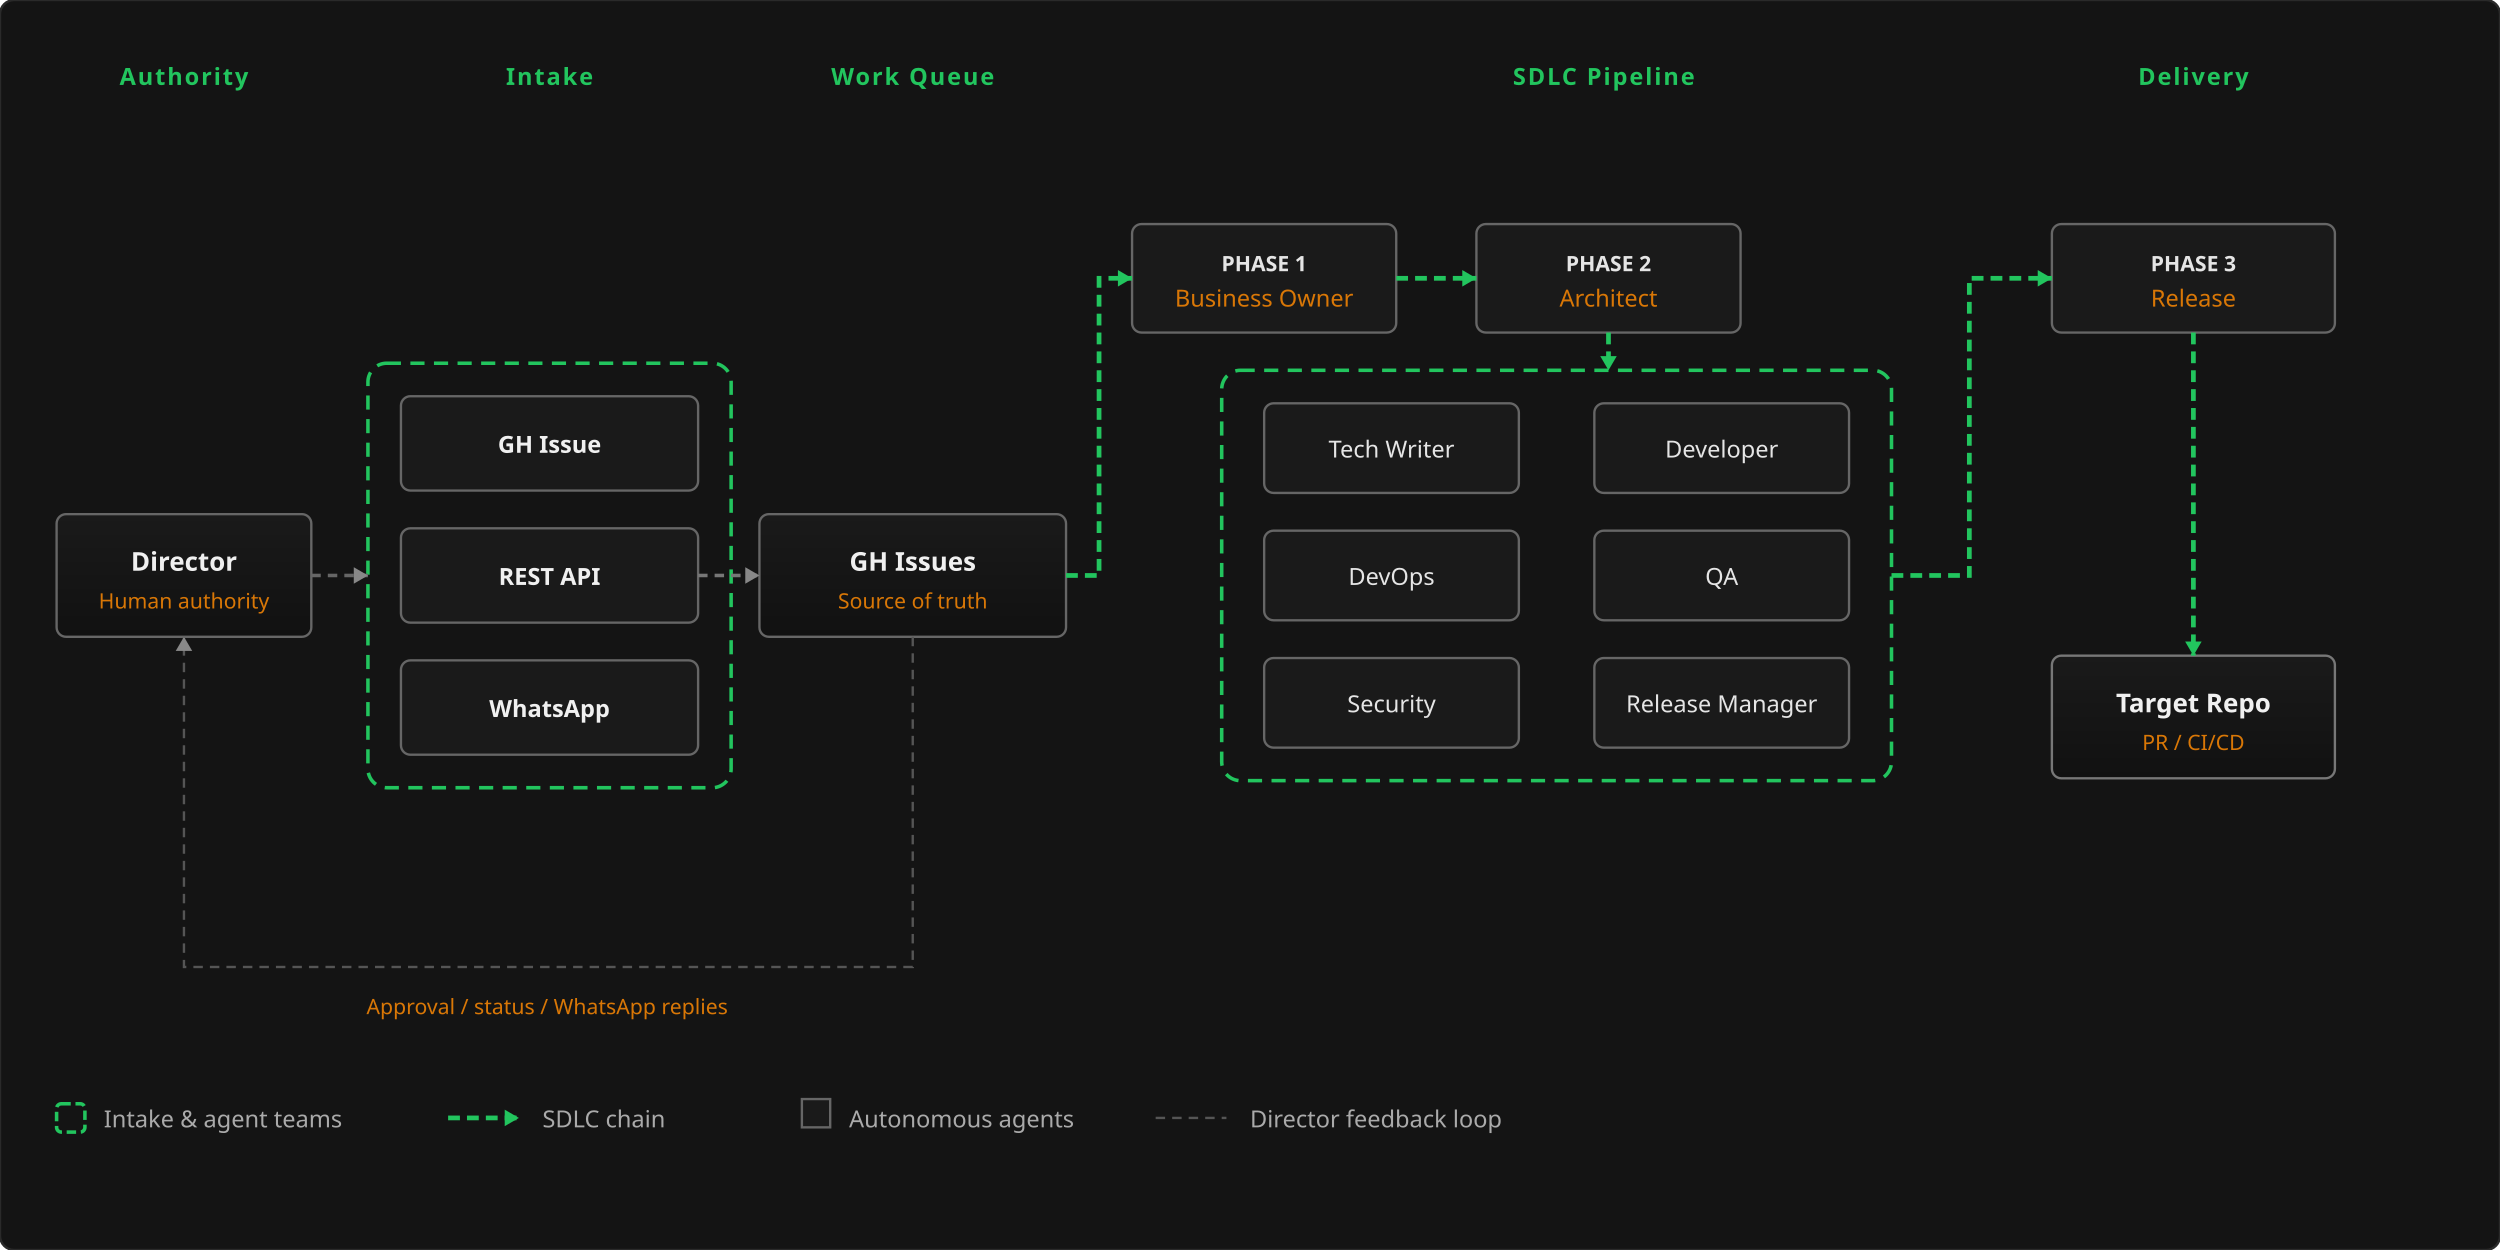
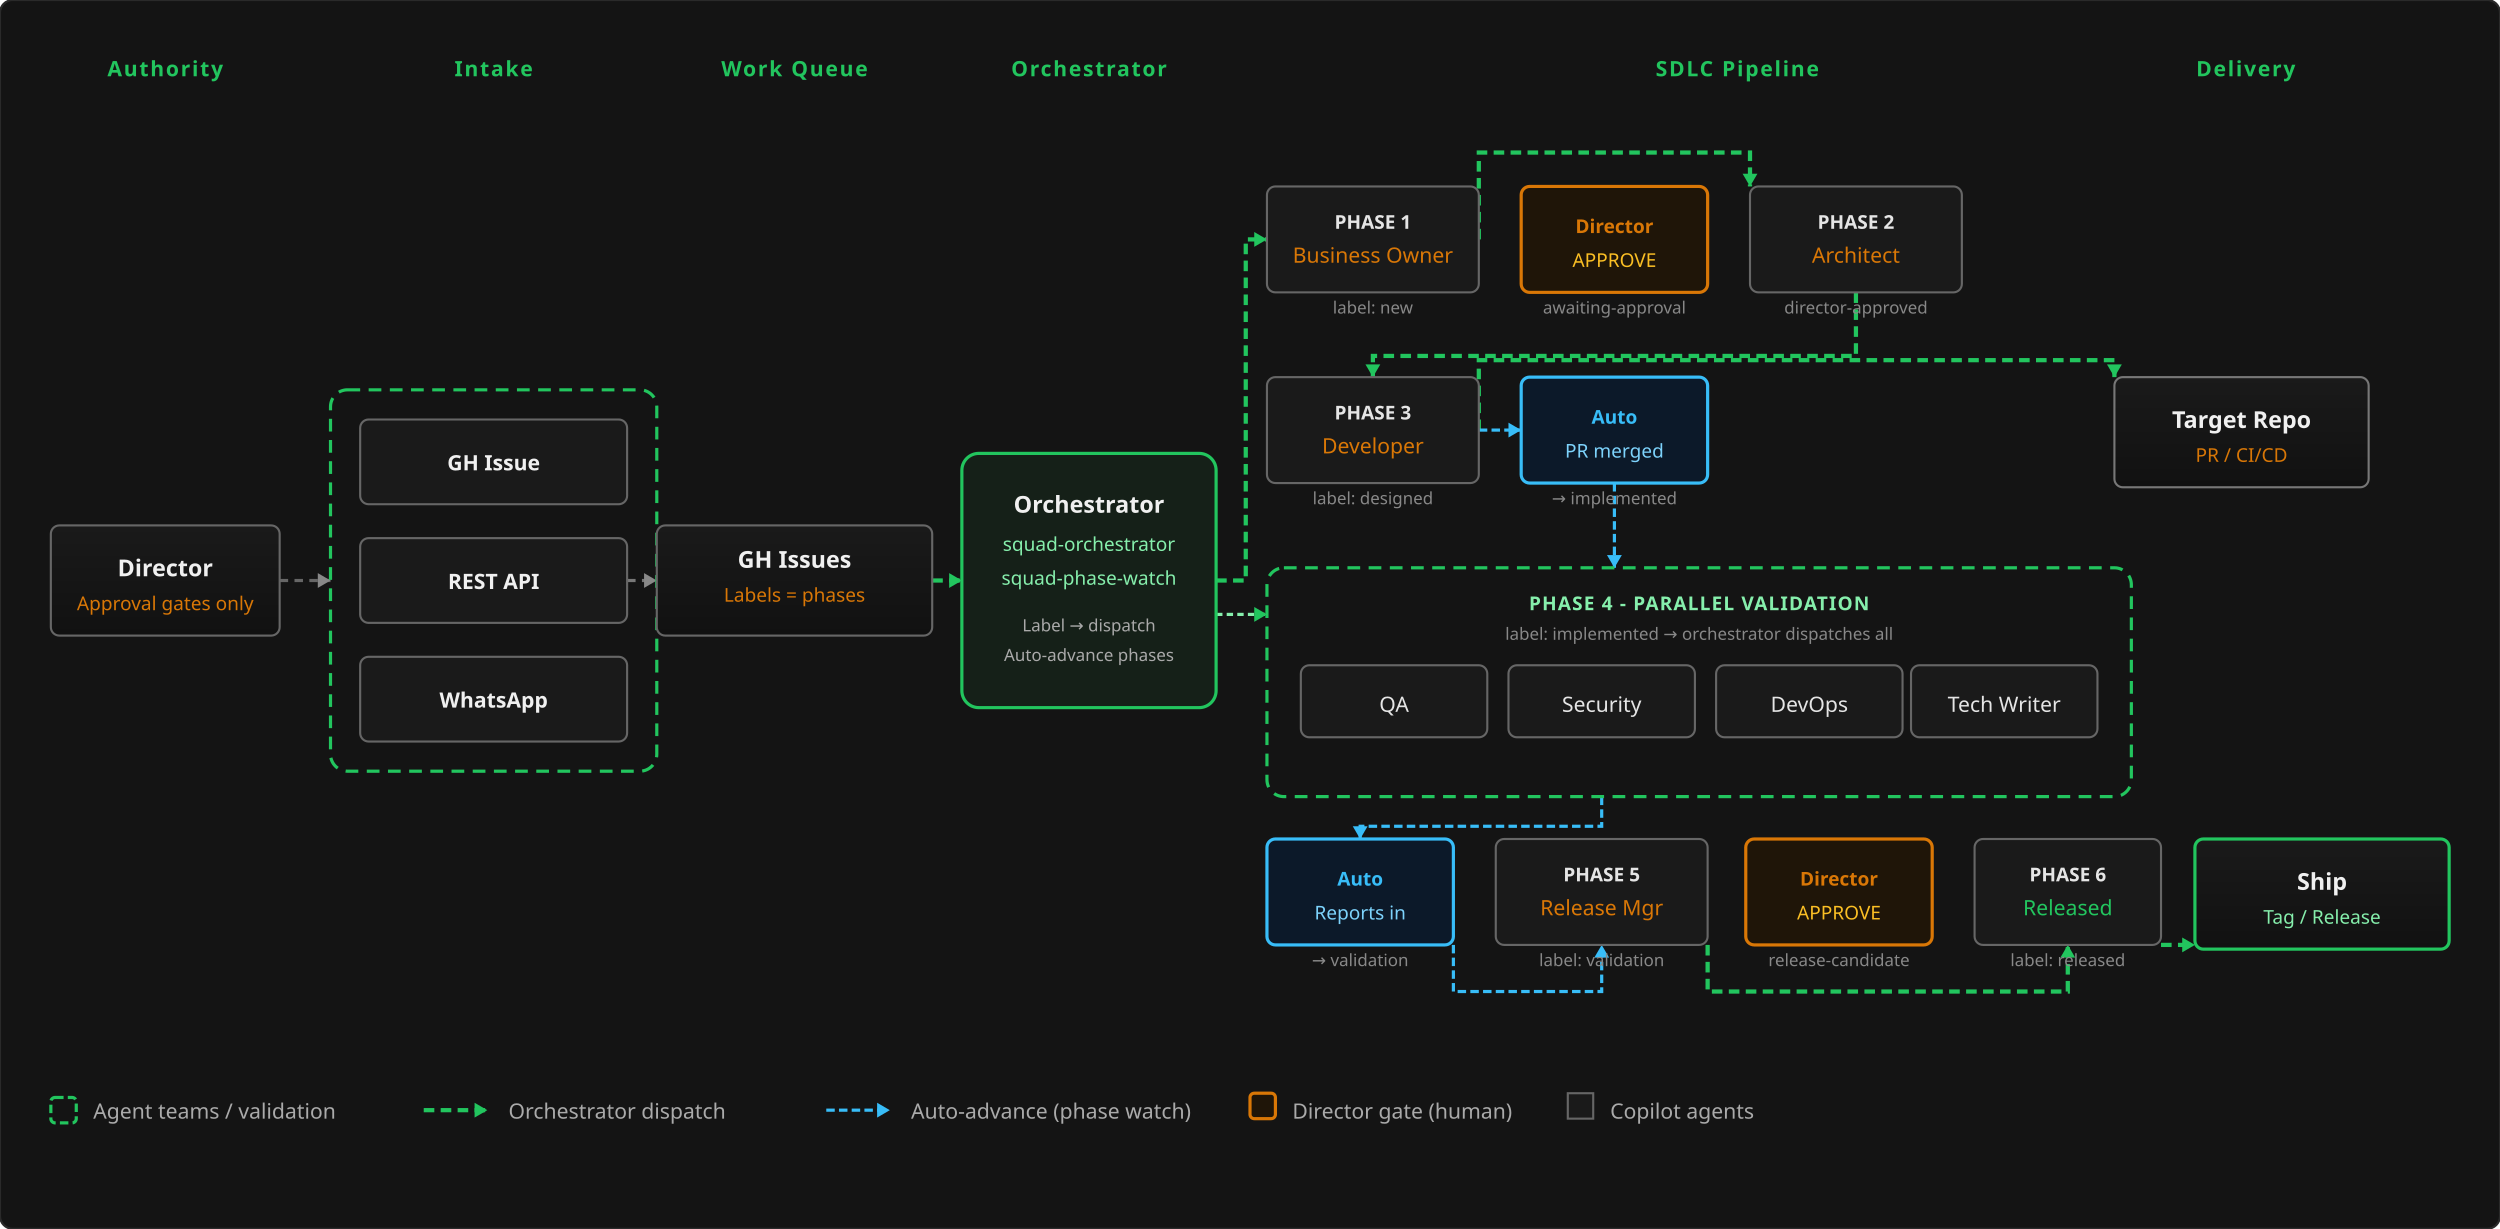
- <svg xmlns="http://www.w3.org/2000/svg" viewBox="0 0 1060 530" role="img" aria-labelledby="flowTitle flowDesc">
+ <svg xmlns="http://www.w3.org/2000/svg" viewBox="0 0 1180 580" role="img" aria-labelledby="flowTitle flowDesc">
  <defs>
    <marker id="flow-arrow" markerWidth="7" markerHeight="7" refX="6" refY="3.5" orient="auto" markerUnits="userSpaceOnUse">
      <path d="M0,0 L6,3.5 L0,7 Z" fill="#9ca3af" />
    </marker>
    <marker id="flow-arrow-sdlc" markerWidth="7" markerHeight="7" refX="6" refY="3.5" orient="auto" markerUnits="userSpaceOnUse">
      <path d="M0,0 L6,3.5 L0,7 Z" fill="#22c55e" />
+     </marker>
+     <marker id="flow-arrow-auto" markerWidth="7" markerHeight="7" refX="6" refY="3.5" orient="auto" markerUnits="userSpaceOnUse">
+       <path d="M0,0 L6,3.5 L0,7 Z" fill="#38bdf8" />
    </marker>
    <marker id="flow-arrow-intake" markerWidth="7" markerHeight="7" refX="6" refY="3.5" orient="auto" markerUnits="userSpaceOnUse">
      <path d="M0,0 L6,3.5 L0,7 Z" fill="#888" />
    </marker>
    <linearGradient id="flow-boxGrad" x1="0" y1="0" x2="0" y2="1">
      <stop offset="0%" stop-color="#1a1a1a" />
      <stop offset="100%" stop-color="#111" />
    </linearGradient>
  </defs>
-   <rect width="1060" height="530" fill="#141414" stroke="#2a2a2a" stroke-width="1" rx="6" />
+   <rect width="1180" height="580" fill="#141414" stroke="#2a2a2a" stroke-width="1" rx="6" />
+   <g id="connectors" fill="none">
+     <path d="M 132 274 L 156 274" stroke="#666" stroke-width="1.5" stroke-dasharray="4 3" marker-end="url(#flow-arrow-intake)" />
+     <path d="M 296 274 L 310 274" stroke="#777" stroke-width="1.5" stroke-dasharray="4 3" marker-end="url(#flow-arrow-intake)" />
+     <path d="M 440 274 L 454 274" stroke="#22c55e" stroke-width="2" stroke-dasharray="5 3" marker-end="url(#flow-arrow-sdlc)" />
+     <path d="M 574 274 L 588 274 L 588 113 L 598 113" stroke="#22c55e" stroke-width="2" stroke-dasharray="5 3" marker-end="url(#flow-arrow-sdlc)" />
+     <path d="M 698 113 L 698 72 L 826 72 L 826 88" stroke="#22c55e" stroke-width="2" stroke-dasharray="5 3" marker-end="url(#flow-arrow-sdlc)" />
+     <path d="M 876 138 L 876 168 L 648 168 L 648 178" stroke="#22c55e" stroke-width="2" stroke-dasharray="5 3" marker-end="url(#flow-arrow-sdlc)" />
+     <path d="M 698 203 L 698 170 L 998 170 L 998 178" stroke="#22c55e" stroke-width="2" stroke-dasharray="5 3" marker-end="url(#flow-arrow-sdlc)" />
+     <path d="M 698 203 L 718 203" stroke="#38bdf8" stroke-width="1.5" stroke-dasharray="4 2" marker-end="url(#flow-arrow-auto)" />
+     <path d="M 762 228 L 762 268" stroke="#38bdf8" stroke-width="1.5" stroke-dasharray="4 2" marker-end="url(#flow-arrow-auto)" />
+     <path d="M 756 376 L 756 390 L 642 390 L 642 396" stroke="#38bdf8" stroke-width="1.5" stroke-dasharray="4 2" marker-end="url(#flow-arrow-auto)" />
+     <path d="M 686 446 L 686 468 L 756 468 L 756 446" stroke="#38bdf8" stroke-width="1.5" stroke-dasharray="4 2" marker-end="url(#flow-arrow-auto)" />
+     <path d="M 806 446 L 806 468 L 976 468 L 976 446" stroke="#22c55e" stroke-width="2" stroke-dasharray="5 3" marker-end="url(#flow-arrow-sdlc)" />
+     <path d="M 1020 446 L 1036 446" stroke="#22c55e" stroke-width="2" stroke-dasharray="5 3" marker-end="url(#flow-arrow-sdlc)" />
+     <path d="M 574 290 L 598 290" stroke="#86efac" stroke-width="1.5" stroke-dasharray="3 2" marker-end="url(#flow-arrow-sdlc)" />
+   </g>
  <text x="78" y="36" text-anchor="middle" fill="#22c55e" font-family="system-ui,sans-serif" font-size="10" font-weight="600" letter-spacing="0.08em">Authority</text>
  <text x="233" y="36" text-anchor="middle" fill="#22c55e" font-family="system-ui,sans-serif" font-size="10" font-weight="600" letter-spacing="0.08em">Intake</text>
-   <text x="387" y="36" text-anchor="middle" fill="#22c55e" font-family="system-ui,sans-serif" font-size="10" font-weight="600" letter-spacing="0.08em">Work Queue</text>
-   <text x="680" y="36" text-anchor="middle" fill="#22c55e" font-family="system-ui,sans-serif" font-size="10" font-weight="600" letter-spacing="0.08em">SDLC Pipeline</text>
-   <text x="930" y="36" text-anchor="middle" fill="#22c55e" font-family="system-ui,sans-serif" font-size="10" font-weight="600" letter-spacing="0.08em">Delivery</text>
-   <rect x="24" y="218" width="108" height="52" rx="4" fill="url(#flow-boxGrad)" stroke="#666" />
-   <text x="78" y="242" text-anchor="middle" fill="#f0f0f0" font-family="system-ui,sans-serif" font-size="11" font-weight="600">Director</text>
-   <text x="78" y="258" text-anchor="middle" fill="#d97706" font-family="system-ui,sans-serif" font-size="9">Human authority</text>
-   <rect x="156" y="154" width="154" height="180" rx="8" fill="none" stroke="#22c55e" stroke-width="1.5" stroke-dasharray="6 4" />
-   <rect x="170" y="168" width="126" height="40" rx="4" fill="#1a1a1a" stroke="#666" />
-   <text x="233" y="192" text-anchor="middle" fill="#f0f0f0" font-family="system-ui,sans-serif" font-size="10" font-weight="600">GH Issue</text>
-   <rect x="170" y="224" width="126" height="40" rx="4" fill="#1a1a1a" stroke="#666" />
-   <text x="233" y="248" text-anchor="middle" fill="#f0f0f0" font-family="system-ui,sans-serif" font-size="10" font-weight="600">REST API</text>
-   <rect x="170" y="280" width="126" height="40" rx="4" fill="#1a1a1a" stroke="#666" />
-   <text x="233" y="304" text-anchor="middle" fill="#f0f0f0" font-family="system-ui,sans-serif" font-size="10" font-weight="600">WhatsApp</text>
-   <rect x="322" y="218" width="130" height="52" rx="4" fill="url(#flow-boxGrad)" stroke="#666" />
-   <text x="387" y="242" text-anchor="middle" fill="#f0f0f0" font-family="system-ui,sans-serif" font-size="11" font-weight="600">GH Issues</text>
-   <text x="387" y="258" text-anchor="middle" fill="#d97706" font-family="system-ui,sans-serif" font-size="9">Source of truth</text>
-   <rect x="480" y="95" width="112" height="46" rx="4" fill="#1a1a1a" stroke="#666" />
-   <text x="536" y="115" text-anchor="middle" fill="#e5e5e5" font-family="system-ui,sans-serif" font-size="9" font-weight="600">PHASE 1</text>
-   <text x="536" y="130" text-anchor="middle" fill="#d97706" font-family="system-ui,sans-serif" font-size="10">Business Owner</text>
-   <rect x="626" y="95" width="112" height="46" rx="4" fill="#1a1a1a" stroke="#666" />
-   <text x="682" y="115" text-anchor="middle" fill="#e5e5e5" font-family="system-ui,sans-serif" font-size="9" font-weight="600">PHASE 2</text>
-   <text x="682" y="130" text-anchor="middle" fill="#d97706" font-family="system-ui,sans-serif" font-size="10">Architect</text>
-   <rect x="518" y="157" width="284" height="174" rx="8" fill="none" stroke="#22c55e" stroke-width="1.5" stroke-dasharray="6 4" />
-   <rect x="536" y="171" width="108" height="38" rx="4" fill="#1a1a1a" stroke="#666" />
-   <text x="590" y="194" text-anchor="middle" fill="#e5e5e5" font-family="system-ui,sans-serif" font-size="10">Tech Writer</text>
-   <rect x="536" y="225" width="108" height="38" rx="4" fill="#1a1a1a" stroke="#666" />
-   <text x="590" y="248" text-anchor="middle" fill="#e5e5e5" font-family="system-ui,sans-serif" font-size="10">DevOps</text>
-   <rect x="536" y="279" width="108" height="38" rx="4" fill="#1a1a1a" stroke="#666" />
-   <text x="590" y="302" text-anchor="middle" fill="#e5e5e5" font-family="system-ui,sans-serif" font-size="10">Security</text>
-   <rect x="676" y="171" width="108" height="38" rx="4" fill="#1a1a1a" stroke="#666" />
-   <text x="730" y="194" text-anchor="middle" fill="#e5e5e5" font-family="system-ui,sans-serif" font-size="10">Developer</text>
-   <rect x="676" y="225" width="108" height="38" rx="4" fill="#1a1a1a" stroke="#666" />
-   <text x="730" y="248" text-anchor="middle" fill="#e5e5e5" font-family="system-ui,sans-serif" font-size="10">QA</text>
-   <rect x="676" y="279" width="108" height="38" rx="4" fill="#1a1a1a" stroke="#666" />
-   <text x="730" y="302" text-anchor="middle" fill="#e5e5e5" font-family="system-ui,sans-serif" font-size="10">Release Manager</text>
-   <rect x="870" y="95" width="120" height="46" rx="4" fill="#1a1a1a" stroke="#666" />
-   <text x="930" y="115" text-anchor="middle" fill="#e5e5e5" font-family="system-ui,sans-serif" font-size="9" font-weight="600">PHASE 3</text>
-   <text x="930" y="130" text-anchor="middle" fill="#d97706" font-family="system-ui,sans-serif" font-size="10">Release</text>
-   <rect x="870" y="278" width="120" height="52" rx="4" fill="url(#flow-boxGrad)" stroke="#777" />
-   <text x="930" y="302" text-anchor="middle" fill="#f0f0f0" font-family="system-ui,sans-serif" font-size="11" font-weight="600">Target Repo</text>
-   <text x="930" y="318" text-anchor="middle" fill="#d97706" font-family="system-ui,sans-serif" font-size="9">PR / CI/CD</text>
-   <path d="M 132 244 L 156 244" fill="none" stroke="#666" stroke-width="1.5" stroke-dasharray="4 3" marker-end="url(#flow-arrow-intake)" />
-   <path d="M 296 244 L 322 244" fill="none" stroke="#777" stroke-width="1.5" stroke-dasharray="4 3" marker-end="url(#flow-arrow-intake)" />
-   <path d="M 452 244 L 466 244 L 466 118 L 480 118" fill="none" stroke="#22c55e" stroke-width="2" stroke-dasharray="5 3" marker-end="url(#flow-arrow-sdlc)" />
-   <line x1="592" y1="118" x2="626" y2="118" stroke="#22c55e" stroke-width="2" stroke-dasharray="5 3" marker-end="url(#flow-arrow-sdlc)" />
-   <path d="M 682 141 L 682 157" fill="none" stroke="#22c55e" stroke-width="2" stroke-dasharray="5 3" marker-end="url(#flow-arrow-sdlc)" />
-   <path d="M 802 244 L 835 244 L 835 118 L 870 118" fill="none" stroke="#22c55e" stroke-width="2" stroke-dasharray="5 3" marker-end="url(#flow-arrow-sdlc)" />
-   <path d="M 930 141 L 930 278" fill="none" stroke="#22c55e" stroke-width="2" stroke-dasharray="5 3" marker-end="url(#flow-arrow-sdlc)" />
-   <path d="M 387 270 L 387 410 L 78 410 L 78 270" fill="none" stroke="#555" stroke-width="1" stroke-dasharray="4 3" marker-end="url(#flow-arrow-intake)" />
-   <text x="232" y="430" text-anchor="middle" fill="#d97706" font-family="system-ui,sans-serif" font-size="9">Approval / status / WhatsApp replies</text>
-   <rect x="24" y="468" width="12" height="12" rx="2" fill="none" stroke="#22c55e" stroke-width="1.5" stroke-dasharray="4 2" />
-   <text x="44" y="478" fill="#aaa" font-family="system-ui,sans-serif" font-size="10">Intake &amp; agent teams</text>
-   <line x1="190" y1="474" x2="220" y2="474" stroke="#22c55e" stroke-width="2" stroke-dasharray="5 3" marker-end="url(#flow-arrow-sdlc)" />
-   <text x="230" y="478" fill="#aaa" font-family="system-ui,sans-serif" font-size="10">SDLC chain</text>
-   <rect x="340" y="466" width="12" height="12" fill="#1a1a1a" stroke="#666" />
-   <text x="360" y="478" fill="#aaa" font-family="system-ui,sans-serif" font-size="10">Autonomous agents</text>
-   <line x1="490" y1="474" x2="520" y2="474" stroke="#555" stroke-width="1" stroke-dasharray="4 3" />
-   <text x="530" y="478" fill="#aaa" font-family="system-ui,sans-serif" font-size="10">Director feedback loop</text>
+   <text x="375" y="36" text-anchor="middle" fill="#22c55e" font-family="system-ui,sans-serif" font-size="10" font-weight="600" letter-spacing="0.08em">Work Queue</text>
+   <text x="514" y="36" text-anchor="middle" fill="#22c55e" font-family="system-ui,sans-serif" font-size="10" font-weight="600" letter-spacing="0.08em">Orchestrator</text>
+   <text x="820" y="36" text-anchor="middle" fill="#22c55e" font-family="system-ui,sans-serif" font-size="10" font-weight="600" letter-spacing="0.08em">SDLC Pipeline</text>
+   <text x="1060" y="36" text-anchor="middle" fill="#22c55e" font-family="system-ui,sans-serif" font-size="10" font-weight="600" letter-spacing="0.08em">Delivery</text>
+   <rect x="24" y="248" width="108" height="52" rx="4" fill="url(#flow-boxGrad)" stroke="#666" />
+   <text x="78" y="272" text-anchor="middle" fill="#f0f0f0" font-family="system-ui,sans-serif" font-size="11" font-weight="600">Director</text>
+   <text x="78" y="288" text-anchor="middle" fill="#d97706" font-family="system-ui,sans-serif" font-size="9">Approval gates only</text>
+   <rect x="156" y="184" width="154" height="180" rx="8" fill="none" stroke="#22c55e" stroke-width="1.5" stroke-dasharray="6 4" />
+   <rect x="170" y="198" width="126" height="40" rx="4" fill="#1a1a1a" stroke="#666" />
+   <text x="233" y="222" text-anchor="middle" fill="#f0f0f0" font-family="system-ui,sans-serif" font-size="10" font-weight="600">GH Issue</text>
+   <rect x="170" y="254" width="126" height="40" rx="4" fill="#1a1a1a" stroke="#666" />
+   <text x="233" y="278" text-anchor="middle" fill="#f0f0f0" font-family="system-ui,sans-serif" font-size="10" font-weight="600">REST API</text>
+   <rect x="170" y="310" width="126" height="40" rx="4" fill="#1a1a1a" stroke="#666" />
+   <text x="233" y="334" text-anchor="middle" fill="#f0f0f0" font-family="system-ui,sans-serif" font-size="10" font-weight="600">WhatsApp</text>
+   <rect x="310" y="248" width="130" height="52" rx="4" fill="url(#flow-boxGrad)" stroke="#666" />
+   <text x="375" y="268" text-anchor="middle" fill="#f0f0f0" font-family="system-ui,sans-serif" font-size="11" font-weight="600">GH Issues</text>
+   <text x="375" y="284" text-anchor="middle" fill="#d97706" font-family="system-ui,sans-serif" font-size="9">Labels = phases</text>
+   <rect x="454" y="214" width="120" height="120" rx="8" fill="#152018" stroke="#22c55e" stroke-width="1.5" />
+   <text x="514" y="242" text-anchor="middle" fill="#f0f0f0" font-family="system-ui,sans-serif" font-size="11" font-weight="600">Orchestrator</text>
+   <text x="514" y="260" text-anchor="middle" fill="#86efac" font-family="system-ui,sans-serif" font-size="9">squad-orchestrator</text>
+   <text x="514" y="276" text-anchor="middle" fill="#86efac" font-family="system-ui,sans-serif" font-size="9">squad-phase-watch</text>
+   <text x="514" y="298" text-anchor="middle" fill="#aaa" font-family="system-ui,sans-serif" font-size="8">Label → dispatch</text>
+   <text x="514" y="312" text-anchor="middle" fill="#aaa" font-family="system-ui,sans-serif" font-size="8">Auto-advance phases</text>
+   <rect x="598" y="88" width="100" height="50" rx="4" fill="#1a1a1a" stroke="#666" />
+   <text x="648" y="108" text-anchor="middle" fill="#e5e5e5" font-family="system-ui,sans-serif" font-size="9" font-weight="600">PHASE 1</text>
+   <text x="648" y="124" text-anchor="middle" fill="#d97706" font-family="system-ui,sans-serif" font-size="10">Business Owner</text>
+   <text x="648" y="148" text-anchor="middle" fill="#888" font-family="system-ui,sans-serif" font-size="8">label: new</text>
+   <rect x="718" y="88" width="88" height="50" rx="4" fill="#1f1508" stroke="#d97706" stroke-width="1.5" />
+   <text x="762" y="110" text-anchor="middle" fill="#d97706" font-family="system-ui,sans-serif" font-size="9" font-weight="600">Director</text>
+   <text x="762" y="126" text-anchor="middle" fill="#fbbf24" font-family="system-ui,sans-serif" font-size="9">APPROVE</text>
+   <text x="762" y="148" text-anchor="middle" fill="#888" font-family="system-ui,sans-serif" font-size="8">awaiting-approval</text>
+   <rect x="826" y="88" width="100" height="50" rx="4" fill="#1a1a1a" stroke="#666" />
+   <text x="876" y="108" text-anchor="middle" fill="#e5e5e5" font-family="system-ui,sans-serif" font-size="9" font-weight="600">PHASE 2</text>
+   <text x="876" y="124" text-anchor="middle" fill="#d97706" font-family="system-ui,sans-serif" font-size="10">Architect</text>
+   <text x="876" y="148" text-anchor="middle" fill="#888" font-family="system-ui,sans-serif" font-size="8">director-approved</text>
+   <rect x="598" y="178" width="100" height="50" rx="4" fill="#1a1a1a" stroke="#666" />
+   <text x="648" y="198" text-anchor="middle" fill="#e5e5e5" font-family="system-ui,sans-serif" font-size="9" font-weight="600">PHASE 3</text>
+   <text x="648" y="214" text-anchor="middle" fill="#d97706" font-family="system-ui,sans-serif" font-size="10">Developer</text>
+   <text x="648" y="238" text-anchor="middle" fill="#888" font-family="system-ui,sans-serif" font-size="8">label: designed</text>
+   <rect x="718" y="178" width="88" height="50" rx="4" fill="#0c1929" stroke="#38bdf8" stroke-width="1.5" />
+   <text x="762" y="200" text-anchor="middle" fill="#38bdf8" font-family="system-ui,sans-serif" font-size="9" font-weight="600">Auto</text>
+   <text x="762" y="216" text-anchor="middle" fill="#7dd3fc" font-family="system-ui,sans-serif" font-size="9">PR merged</text>
+   <text x="762" y="238" text-anchor="middle" fill="#888" font-family="system-ui,sans-serif" font-size="8">→ implemented</text>
+   <rect x="998" y="178" width="120" height="52" rx="4" fill="url(#flow-boxGrad)" stroke="#777" />
+   <text x="1058" y="202" text-anchor="middle" fill="#f0f0f0" font-family="system-ui,sans-serif" font-size="11" font-weight="600">Target Repo</text>
+   <text x="1058" y="218" text-anchor="middle" fill="#d97706" font-family="system-ui,sans-serif" font-size="9">PR / CI/CD</text>
+   <rect x="598" y="268" width="408" height="108" rx="8" fill="none" stroke="#22c55e" stroke-width="1.5" stroke-dasharray="6 4" />
+   <text x="802" y="288" text-anchor="middle" fill="#86efac" font-family="system-ui,sans-serif" font-size="9" font-weight="600" letter-spacing="0.06em">PHASE 4 - PARALLEL VALIDATION</text>
+   <text x="802" y="302" text-anchor="middle" fill="#888" font-family="system-ui,sans-serif" font-size="8">label: implemented → orchestrator dispatches all</text>
+   <rect x="614" y="314" width="88" height="34" rx="4" fill="#1a1a1a" stroke="#666" />
+   <text x="658" y="336" text-anchor="middle" fill="#e5e5e5" font-family="system-ui,sans-serif" font-size="10">QA</text>
+   <rect x="712" y="314" width="88" height="34" rx="4" fill="#1a1a1a" stroke="#666" />
+   <text x="756" y="336" text-anchor="middle" fill="#e5e5e5" font-family="system-ui,sans-serif" font-size="10">Security</text>
+   <rect x="810" y="314" width="88" height="34" rx="4" fill="#1a1a1a" stroke="#666" />
+   <text x="854" y="336" text-anchor="middle" fill="#e5e5e5" font-family="system-ui,sans-serif" font-size="10">DevOps</text>
+   <rect x="902" y="314" width="88" height="34" rx="4" fill="#1a1a1a" stroke="#666" />
+   <text x="946" y="336" text-anchor="middle" fill="#e5e5e5" font-family="system-ui,sans-serif" font-size="10">Tech Writer</text>
+   <rect x="598" y="396" width="88" height="50" rx="4" fill="#0c1929" stroke="#38bdf8" stroke-width="1.5" />
+   <text x="642" y="418" text-anchor="middle" fill="#38bdf8" font-family="system-ui,sans-serif" font-size="9" font-weight="600">Auto</text>
+   <text x="642" y="434" text-anchor="middle" fill="#7dd3fc" font-family="system-ui,sans-serif" font-size="9">Reports in</text>
+   <text x="642" y="456" text-anchor="middle" fill="#888" font-family="system-ui,sans-serif" font-size="8">→ validation</text>
+   <rect x="706" y="396" width="100" height="50" rx="4" fill="#1a1a1a" stroke="#666" />
+   <text x="756" y="416" text-anchor="middle" fill="#e5e5e5" font-family="system-ui,sans-serif" font-size="9" font-weight="600">PHASE 5</text>
+   <text x="756" y="432" text-anchor="middle" fill="#d97706" font-family="system-ui,sans-serif" font-size="10">Release Mgr</text>
+   <text x="756" y="456" text-anchor="middle" fill="#888" font-family="system-ui,sans-serif" font-size="8">label: validation</text>
+   <rect x="824" y="396" width="88" height="50" rx="4" fill="#1f1508" stroke="#d97706" stroke-width="1.5" />
+   <text x="868" y="418" text-anchor="middle" fill="#d97706" font-family="system-ui,sans-serif" font-size="9" font-weight="600">Director</text>
+   <text x="868" y="434" text-anchor="middle" fill="#fbbf24" font-family="system-ui,sans-serif" font-size="9">APPROVE</text>
+   <text x="868" y="456" text-anchor="middle" fill="#888" font-family="system-ui,sans-serif" font-size="8">release-candidate</text>
+   <rect x="932" y="396" width="88" height="50" rx="4" fill="#1a1a1a" stroke="#666" />
+   <text x="976" y="416" text-anchor="middle" fill="#e5e5e5" font-family="system-ui,sans-serif" font-size="9" font-weight="600">PHASE 6</text>
+   <text x="976" y="432" text-anchor="middle" fill="#22c55e" font-family="system-ui,sans-serif" font-size="10">Released</text>
+   <text x="976" y="456" text-anchor="middle" fill="#888" font-family="system-ui,sans-serif" font-size="8">label: released</text>
+   <rect x="1036" y="396" width="120" height="52" rx="4" fill="url(#flow-boxGrad)" stroke="#22c55e" stroke-width="1.5" />
+   <text x="1096" y="420" text-anchor="middle" fill="#f0f0f0" font-family="system-ui,sans-serif" font-size="11" font-weight="600">Ship</text>
+   <text x="1096" y="436" text-anchor="middle" fill="#86efac" font-family="system-ui,sans-serif" font-size="9">Tag / Release</text>
+   <rect x="24" y="518" width="12" height="12" rx="2" fill="none" stroke="#22c55e" stroke-width="1.5" stroke-dasharray="4 2" />
+   <text x="44" y="528" fill="#aaa" font-family="system-ui,sans-serif" font-size="10">Agent teams / validation</text>
+   <line x1="200" y1="524" x2="230" y2="524" stroke="#22c55e" stroke-width="2" stroke-dasharray="5 3" marker-end="url(#flow-arrow-sdlc)" />
+   <text x="240" y="528" fill="#aaa" font-family="system-ui,sans-serif" font-size="10">Orchestrator dispatch</text>
+   <line x1="390" y1="524" x2="420" y2="524" stroke="#38bdf8" stroke-width="1.5" stroke-dasharray="4 2" marker-end="url(#flow-arrow-auto)" />
+   <text x="430" y="528" fill="#aaa" font-family="system-ui,sans-serif" font-size="10">Auto-advance (phase watch)</text>
+   <rect x="590" y="516" width="12" height="12" rx="2" fill="#1f1508" stroke="#d97706" stroke-width="1.5" />
+   <text x="610" y="528" fill="#aaa" font-family="system-ui,sans-serif" font-size="10">Director gate (human)</text>
+   <rect x="740" y="516" width="12" height="12" fill="#1a1a1a" stroke="#666" />
+   <text x="760" y="528" fill="#aaa" font-family="system-ui,sans-serif" font-size="10">Copilot agents</text>
</svg>
